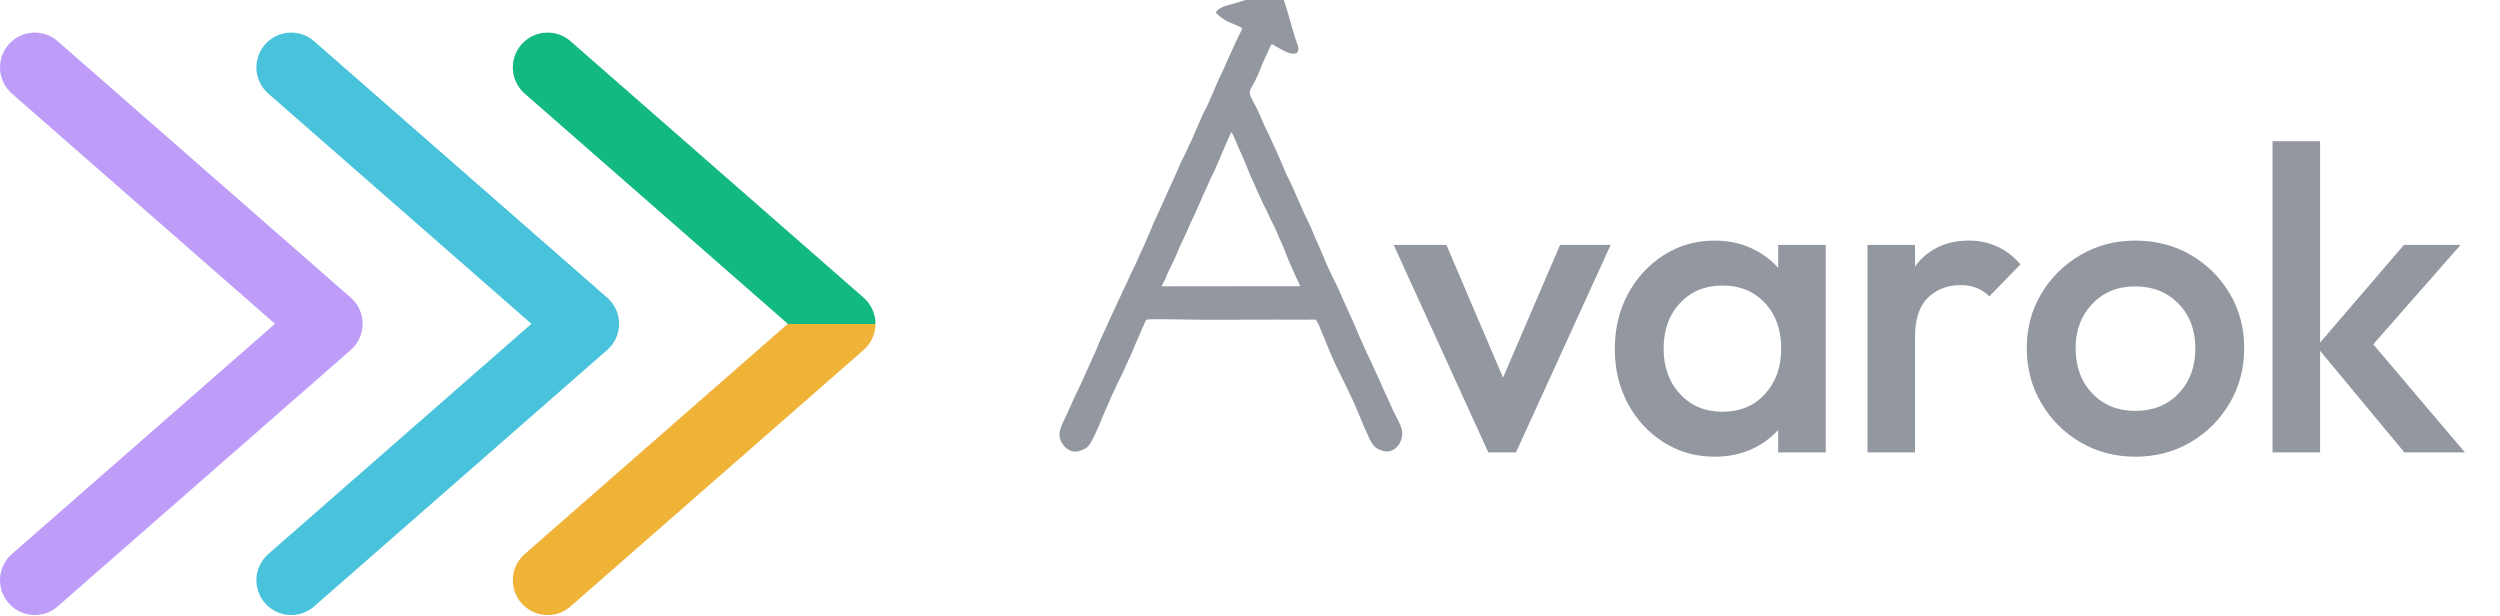
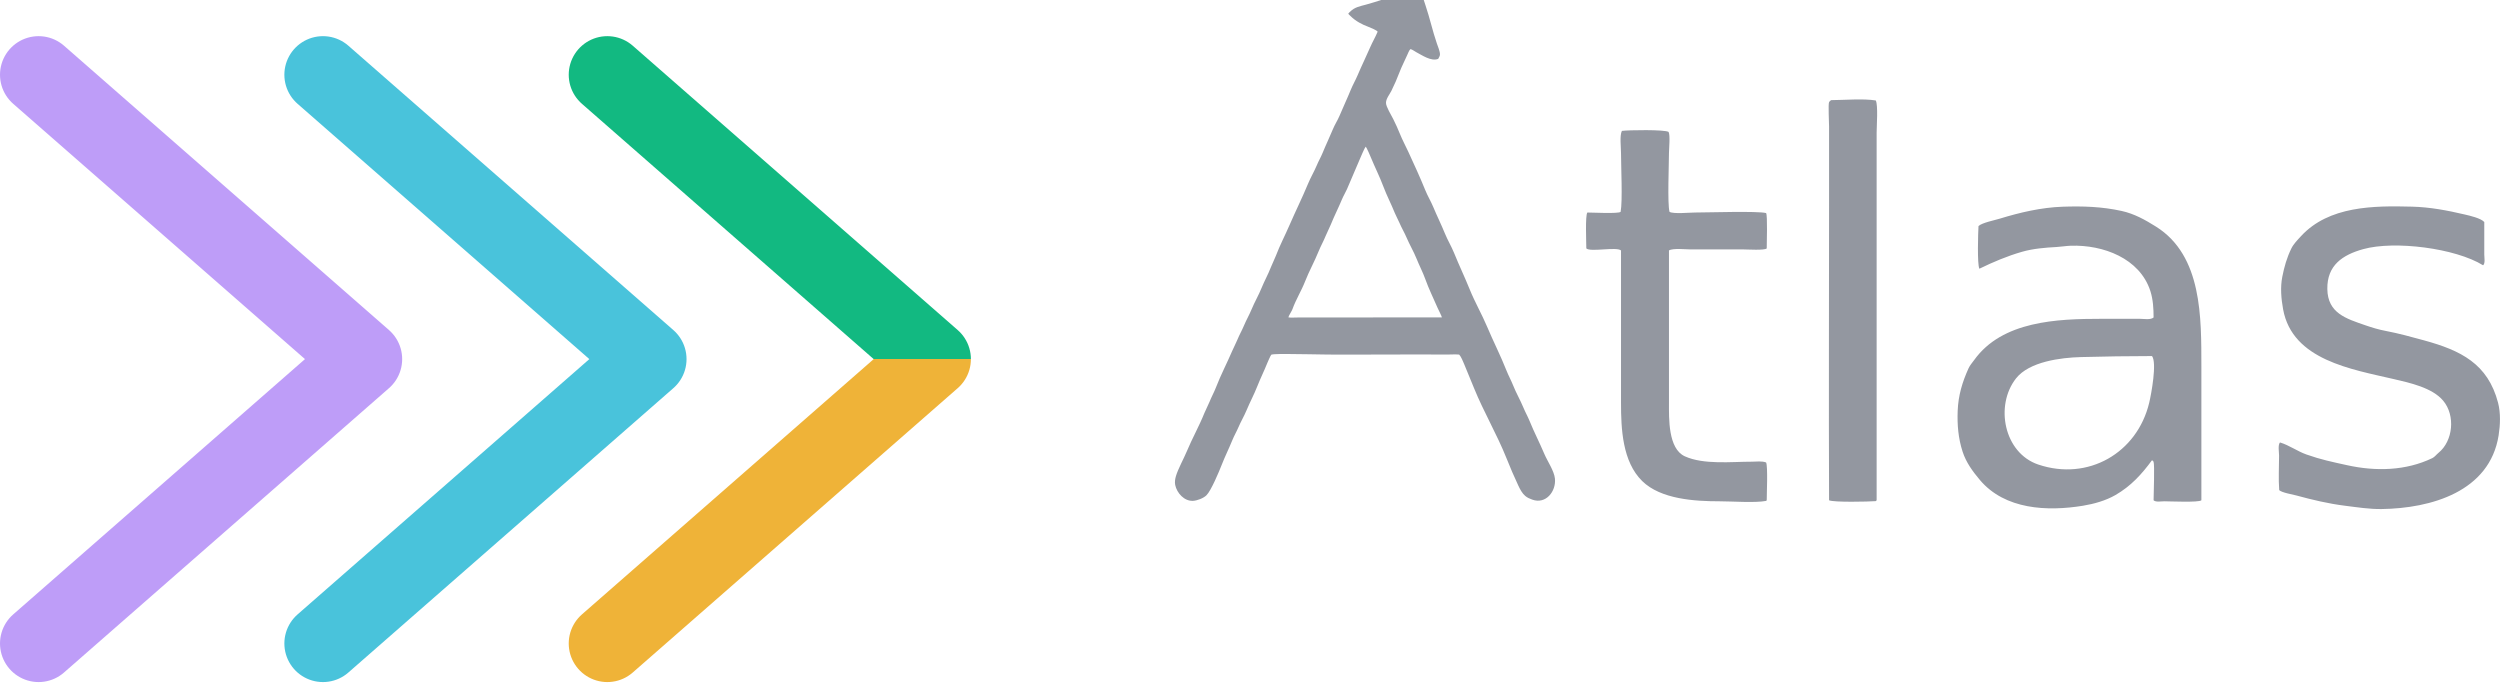
- <svg xmlns="http://www.w3.org/2000/svg" viewBox="0 0 1365.00 335.80" width="1365.00" height="335.80" role="img" aria-label="Avarok">
+ <svg xmlns="http://www.w3.org/2000/svg" viewBox="0 0 1230.82 335.8" width="1230.82" height="335.8" role="img" aria-label="Atlas">
  <defs>
    <linearGradient id="g3" x1="0" y1="0" x2="0" y2="1">
      <stop offset="0.5" stop-color="#12B981" />
      <stop offset="0.5" stop-color="#EFB338" />
    </linearGradient>
  </defs>
  <g transform="translate(0 17.8) scale(0.5)">
    <g fill="none" stroke-width="76" stroke-linecap="round" stroke-linejoin="round">
      <path d="M38 38L358 318L38 598" stroke="#BE9DF8" />
      <path d="M318 38L638 318L318 598" stroke="#49C3DB" />
      <path d="M598 38L918 318L598 598" stroke="url(#g3)" />
    </g>
  </g>
  <path d="M718.38 174.57C716.41 174.39 714.35 174.56 712.38 174.56C707.88 174.54 703.37 174.53 698.88 174.51C683.88 174.46 668.87 174.68 653.88 174.56C647.42 174.51 640.96 174.29 634.5 174.29C632.96 174.29 627.03 174.19 625.9 174.62C625.6 174.83 624.14 178.21 623.92 178.75C622.4 182.58 620.53 186.28 619.03 190.12C617.45 194.17 615.37 198 613.71 202C612.52 204.86 610.91 207.53 609.7 210.38C608.79 212.53 607.58 214.57 606.7 216.75C605.05 220.82 603.07 224.77 601.47 228.88C600.2 232.14 596.27 241.55 594 243.81C592.53 245.28 589.44 246.47 587.38 246.58C583.06 246.82 579.39 242.73 578.58 238.75C578.29 237.3 578.54 235.77 578.95 234.38C580 230.83 582.78 225.86 584.28 222.25C586.94 215.86 590.38 209.79 592.95 203.38C593.7 201.51 594.71 199.75 595.46 197.88C596.4 195.5 597.67 193.26 598.59 190.88C600.98 184.67 604.1 178.74 606.72 172.62C607.49 170.82 608.46 169.07 609.2 167.25C610.17 164.87 611.47 162.63 612.46 160.25C613.59 157.54 615.09 154.97 616.21 152.25C617.7 148.64 619.71 145.24 621.17 141.62C622.55 138.24 624.36 135.03 625.67 131.62C626.43 129.68 627.42 127.83 628.17 125.88C630.13 120.71 632.71 115.81 634.9 110.75C637.84 103.96 641.14 97.33 643.97 90.5C645.25 87.39 647 84.48 648.3 81.38C649.16 79.3 650.32 77.34 651.17 75.25C652.75 71.34 654.62 67.54 656.22 63.62C657.17 61.3 658.58 59.19 659.54 56.88C661.28 52.68 663.26 48.58 664.95 44.38C665.97 41.86 667.36 39.49 668.41 37C670.36 32.37 672.6 27.87 674.59 23.25C675.7 20.68 677.16 18.23 678.25 15.62C677.95 14.91 674.67 13.59 673.88 13.29C670.56 12.06 667.39 10.4 664.86 7.88C664.51 7.52 664.04 7.18 663.78 6.75C664 6.36 664.44 6.04 664.75 5.72C666.89 3.52 669.65 3.06 672.5 2.28C678.24 0.72 683.82 -1.33 689.5 -3.09C692.71 -4.09 695.89 -5.3 699.25 -4.4C699.81 -3.84 701.47 1.64 701.85 2.75C703.93 8.88 705.29 15.25 707.4 21.38C707.88 22.75 709.03 25.5 708.93 26.88C708.89 27.51 708.63 27.96 708.33 28.5C708.27 28.62 708.14 28.96 708 29.01C704.55 30.31 700.2 27.21 697.25 25.68C696.59 25.34 695.05 24.19 694.38 24.19C693.88 24.52 693.06 26.52 692.8 27.12C691.59 29.93 690.13 32.63 689.04 35.5C687.86 38.62 686.5 41.77 685.01 44.75C684.12 46.53 682.39 48.54 682.36 50.62C682.34 52.54 685.02 56.77 685.93 58.62C687.11 61 688.23 63.42 689.21 65.88C690.42 68.9 692 71.79 693.36 74.75C696.23 80.99 699.12 87.25 701.7 93.62C702.86 96.49 704.49 99.15 705.67 102C707.47 106.32 709.57 110.53 711.34 114.88C712.69 118.2 714.57 121.3 715.92 124.62C718.35 130.63 721.16 136.49 723.59 142.5C726.12 148.76 729.54 154.66 732.16 160.88C735.22 168.14 738.82 175.17 741.71 182.5C742.69 184.96 743.98 187.29 744.96 189.75C746.45 193.5 748.51 197.02 750.05 200.75C750.96 202.95 752.15 205.04 753.05 207.25C755.28 212.74 758.02 218.04 760.33 223.5C761.83 227.04 765.16 231.84 765.54 235.62C766.18 241.92 761.06 248.41 754.38 245.98C753.06 245.5 751.95 245.04 750.88 244.13C749.42 242.9 748.32 240.8 747.53 239.12C745.41 234.63 743.5 230.11 741.65 225.5C736.95 213.77 730.48 202.83 725.72 191.12C724.11 187.16 722.43 183.22 720.84 179.25C720.37 178.08 719.25 175.41 718.38 174.57ZM709.88 156.25C709.97 156.01 707.99 152.12 707.73 151.5C705.72 146.81 703.41 142.19 701.7 137.38C700.49 134 698.8 130.82 697.47 127.5C696.01 123.86 693.98 120.48 692.45 116.88C691.4 114.41 689.99 112.1 688.95 109.62C688.28 108.02 687.36 106.5 686.71 104.88C684.96 100.49 682.74 96.3 681.09 91.88C679.28 87.03 676.92 82.4 674.96 77.62C674.65 76.85 672.8 72.53 672.38 72.19C671.88 72.65 669.92 77.32 669.52 78.25C667.43 83.22 665.31 88.18 663.16 93.12C662.42 94.81 661.41 96.41 660.7 98.12C658.96 102.33 656.86 106.4 655.17 110.62C654.42 112.49 653.42 114.26 652.67 116.12C651.63 118.72 650.22 121.16 649.18 123.75C647.17 128.75 644.51 133.48 642.55 138.5C640.72 143.19 637.99 147.51 636.3 152.25C635.96 153.2 634.36 155.57 634.31 156.25C634.66 156.47 639.11 156.29 639.88 156.29C644.79 156.29 649.71 156.29 654.62 156.3C673.04 156.33 691.46 156.29 709.88 156.25Z" fill="#9397A0" />
-   <path d="M812.628 247.0 760.944 133.72H789.736L820.652 206.172L851.804 133.72H879.416L827.732 247.0Z M936.192 249.36Q920.852 249.36 908.462 241.572Q896.072 233.784 888.874 220.45Q881.676 207.116 881.676 190.596Q881.676 173.84 888.874 160.506Q896.072 147.172 908.462 139.266Q920.852 131.36 936.192 131.36Q947.048 131.36 955.898 135.372Q964.748 139.384 970.884 146.228V133.72H996.844V247.0H970.884V234.728Q964.748 241.572 955.898 245.466Q947.048 249.36 936.192 249.36ZM940.44 224.816Q954.836 224.816 963.686 215.14Q972.536 205.464 972.536 190.36Q972.536 175.02 963.686 165.462Q954.836 155.904 940.44 155.904Q926.28 155.904 917.312 165.462Q908.344 175.02 908.344 190.36Q908.344 205.464 917.312 215.14Q926.28 224.816 940.44 224.816Z M1019.636 247.0V133.72H1045.596V145.52Q1050.316 138.912 1057.75 135.136Q1065.184 131.36 1075.096 131.36Q1091.852 131.36 1103.18 144.34L1086.188 161.804Q1080.052 155.668 1070.612 155.668Q1059.756 155.668 1052.676 162.512Q1045.596 169.356 1045.596 183.988V247.0Z M1165.856 249.36Q1149.336 249.36 1135.884 241.454Q1122.432 233.548 1114.526 220.096Q1106.62 206.644 1106.62 190.124Q1106.62 173.604 1114.526 160.388Q1122.432 147.172 1135.884 139.266Q1149.336 131.36 1165.856 131.36Q1182.612 131.36 1196.064 139.148Q1209.516 146.936 1217.422 160.27Q1225.328 173.604 1225.328 190.124Q1225.328 206.644 1217.422 220.096Q1209.516 233.548 1196.064 241.454Q1182.612 249.36 1165.856 249.36ZM1165.856 224.344Q1180.488 224.344 1189.574 214.786Q1198.66 205.228 1198.66 190.124Q1198.66 175.256 1189.456 165.816Q1180.252 156.376 1165.856 156.376Q1151.46 156.376 1142.374 165.934Q1133.288 175.492 1133.288 190.124Q1133.288 205.228 1142.374 214.786Q1151.46 224.344 1165.856 224.344Z M1240.804 247.0V77.08H1266.764V187.056L1312.548 133.72H1343.464L1295.792 188.0L1345.824 247.0H1312.784L1266.764 191.54V247.0Z" fill="#9397A0" />
+   <path d="M923.5 246.72C920.1 247 902.67 247.38 900.5 246.3C900.31 197.3 900.5 148.3 900.5 99.3C900.5 86.97 900.5 74.63 900.5 62.3C900.5 60.53 900.02 51.26 900.5 50.3C900.71 49.88 901.16 49.63 901.49 49.3C907.98 49.27 917.34 48.45 923.5 49.46C924.7 51.87 923.92 62.02 923.92 65.3C923.92 78.63 923.92 91.97 923.92 105.3C923.92 152.3 923.92 199.3 923.92 246.3C923.78 246.44 923.64 246.58 923.5 246.72ZM869.5 246.61C864.05 247.66 852.58 246.8 846.5 246.8C834.42 246.8 817.64 245.81 808.5 236.84C798.75 227.27 798.07 211.15 798.07 198.3C798.07 173.3 798.07 148.3 798.07 123.3C795.87 121.36 782.95 124.22 780.99 122.3C780.99 119.51 780.4 106.07 781.5 104.63C783.91 104.63 796.74 105.3 797.88 104.3C798.9 98.86 798.07 81.92 798.07 75.3C798.07 72.53 797.34 66.74 798.5 64.44C801.62 64 819.63 63.73 821.5 64.95C822.37 66.68 821.68 73.07 821.68 75.3C821.68 80.88 820.86 100.28 821.95 104.3C823.83 105.43 831.91 104.63 834.5 104.63C840.74 104.63 865.31 103.82 869.5 104.89C870.27 105.91 869.81 119.91 869.81 122.3C868.76 123.35 860.42 122.8 858.5 122.8C849.83 122.8 841.17 122.8 832.5 122.8C829.91 122.8 823.69 122.08 821.68 123.3C821.68 148.3 821.68 173.3 821.68 198.3C821.68 205.87 821.19 220.89 829.5 224.66C838.77 228.88 852.45 227.3 862.5 227.3C864.73 227.3 867.41 226.88 869.5 227.68C870.42 229.51 869.81 243.23 869.81 246.3C869.7 246.4 869.6 246.5 869.5 246.61ZM1060.27 156.3C1060.27 151.98 1060.02 147.43 1058.69 143.3C1053.46 127.12 1035.38 120.45 1019.5 120.98C1017.16 121.06 1014.84 121.48 1012.5 121.61C1006.94 121.9 1000.88 122.41 995.5 123.96C988.15 126.08 981.37 128.96 974.5 132.3C973.39 130.05 973.87 114.72 974.07 111.3C975.67 109.7 982.09 108.39 984.5 107.66C994.5 104.59 1004.95 102.14 1015.5 101.77C1025.45 101.43 1034.75 101.72 1044.5 103.85C1050.78 105.22 1056.16 108.25 1061.5 111.6C1084.32 125.92 1083.75 156.6 1083.8 180.3C1083.82 191.97 1083.8 203.63 1083.8 215.3C1083.8 225.63 1083.8 235.97 1083.8 246.3C1082.62 247.48 1068.13 246.8 1065.5 246.8C1064.14 246.8 1061.31 247.34 1060.27 246.3C1060.27 243.6 1060.86 228.67 1060.25 227.3C1060.11 226.98 1059.75 226.81 1059.5 226.57C1054.38 233.56 1049.05 239.36 1041.5 243.72C1036.71 246.48 1030.93 248.1 1025.5 248.99C1007.96 251.85 987.11 250.94 974.75 236.3C971.18 232.06 967.95 227.67 966.22 222.3C964.12 215.8 963.55 209.13 963.82 202.3C964.11 194.66 966.1 188.1 969.18 181.3C969.85 179.84 970.98 178.6 971.91 177.3C985.72 157.98 1012.87 156.96 1034.5 156.96C1040.83 156.96 1047.17 156.96 1053.5 156.96C1055.49 156.96 1058.75 157.61 1060.27 156.3ZM1122.12 241.3C1121.69 235.69 1122.05 229.93 1122.05 224.3C1122.05 222.66 1121.39 219.03 1122.5 217.83C1127.03 219.18 1131.02 222.16 1135.5 223.75C1142.74 226.31 1148.15 227.4 1155.5 229.02C1169.63 232.15 1184.44 231.82 1197.5 225.55C1198.62 225.02 1199.54 223.76 1200.5 222.98C1207.77 217.1 1208.92 204.54 1202.87 197.3C1197.47 190.84 1186.34 188.46 1178.5 186.63C1157.89 181.81 1128.62 177.32 1124.04 152.3C1123.09 147.1 1122.61 141.51 1123.63 136.3C1124.62 131.29 1125.87 126.88 1128.11 122.3C1129.19 120.09 1131.17 118.09 1132.82 116.3C1146.57 101.34 1168.68 101.24 1187.5 101.74C1196.38 101.97 1204.91 103.59 1213.5 105.61C1216.01 106.2 1221.38 107.42 1223.08 109.3C1223.08 114.63 1223.09 119.97 1223.08 125.3C1223.08 126.67 1223.65 129.69 1222.5 130.61C1208.86 122.16 1178.9 118.37 1163.5 122.65C1153.35 125.47 1145.64 130.56 1145.81 142.3C1145.99 154.18 1155.05 156.86 1164.5 160.13C1167.79 161.27 1171.06 162.26 1174.5 162.91C1180.88 164.12 1187.25 165.87 1193.5 167.59C1211.39 172.51 1224.83 178.99 1229.87 198.3C1231.19 203.37 1230.95 209.2 1230.15 214.3C1225.77 242.07 1196.86 250.29 1172.5 250.62C1166.55 250.7 1160.38 249.73 1154.5 248.99C1146.23 247.95 1138.5 246.09 1130.5 243.92C1128.61 243.41 1123.37 242.54 1122.12 241.3ZM1059.5 175.3C1047.82 175.3 1036.18 175.49 1024.5 175.8C1014.67 176.06 999.06 178 992.54 186.3C982.05 199.65 986.59 223.01 1003.5 228.71C1027.99 236.96 1052.17 223.07 1058.11 198.3C1059.16 193.93 1061.99 178.53 1059.5 175.3Z" fill="#9397A0" />
</svg>
